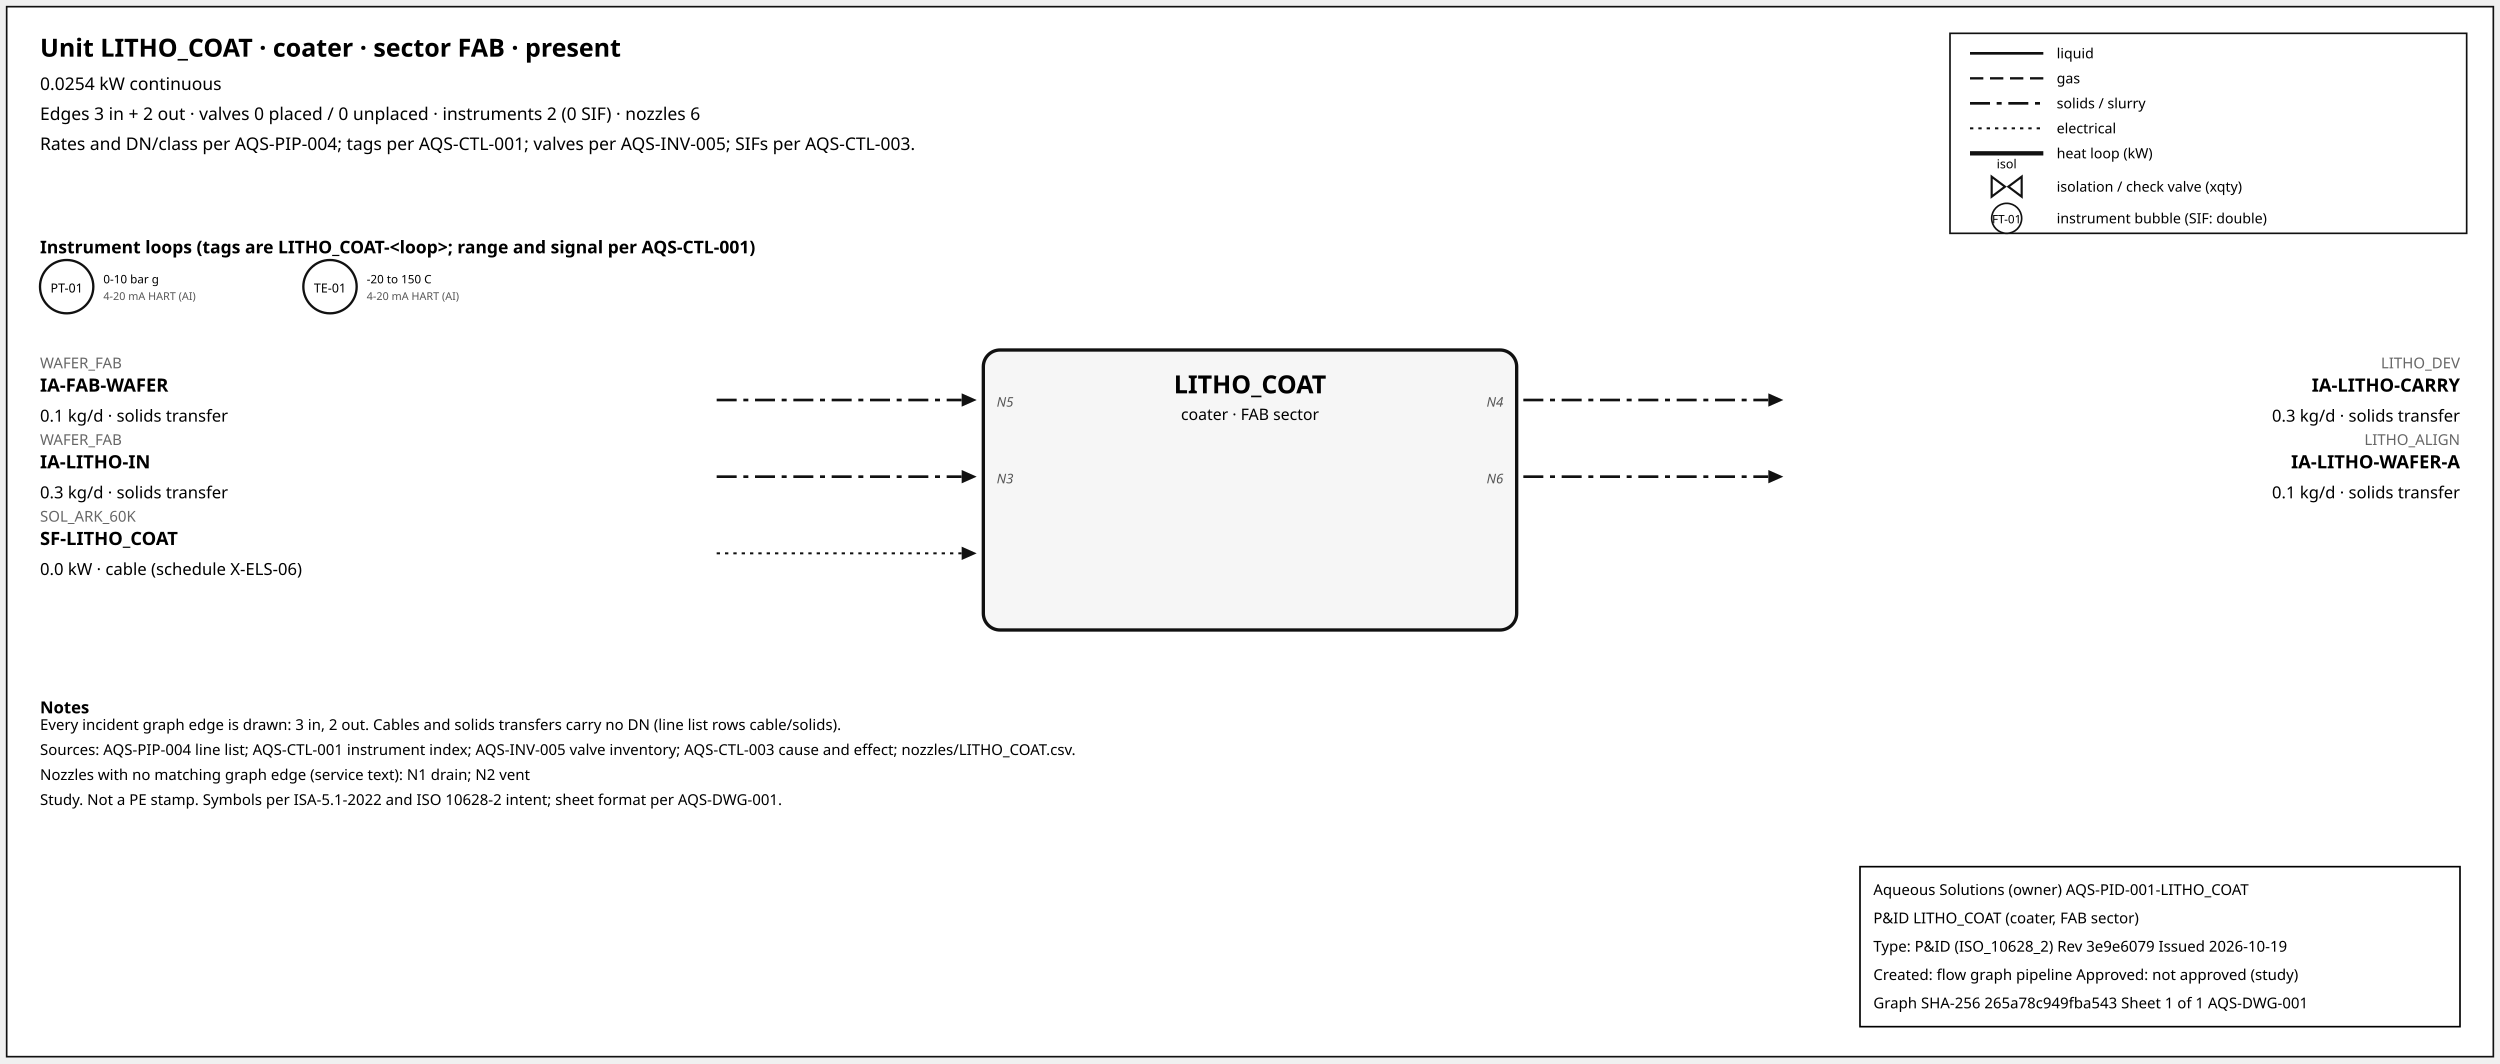
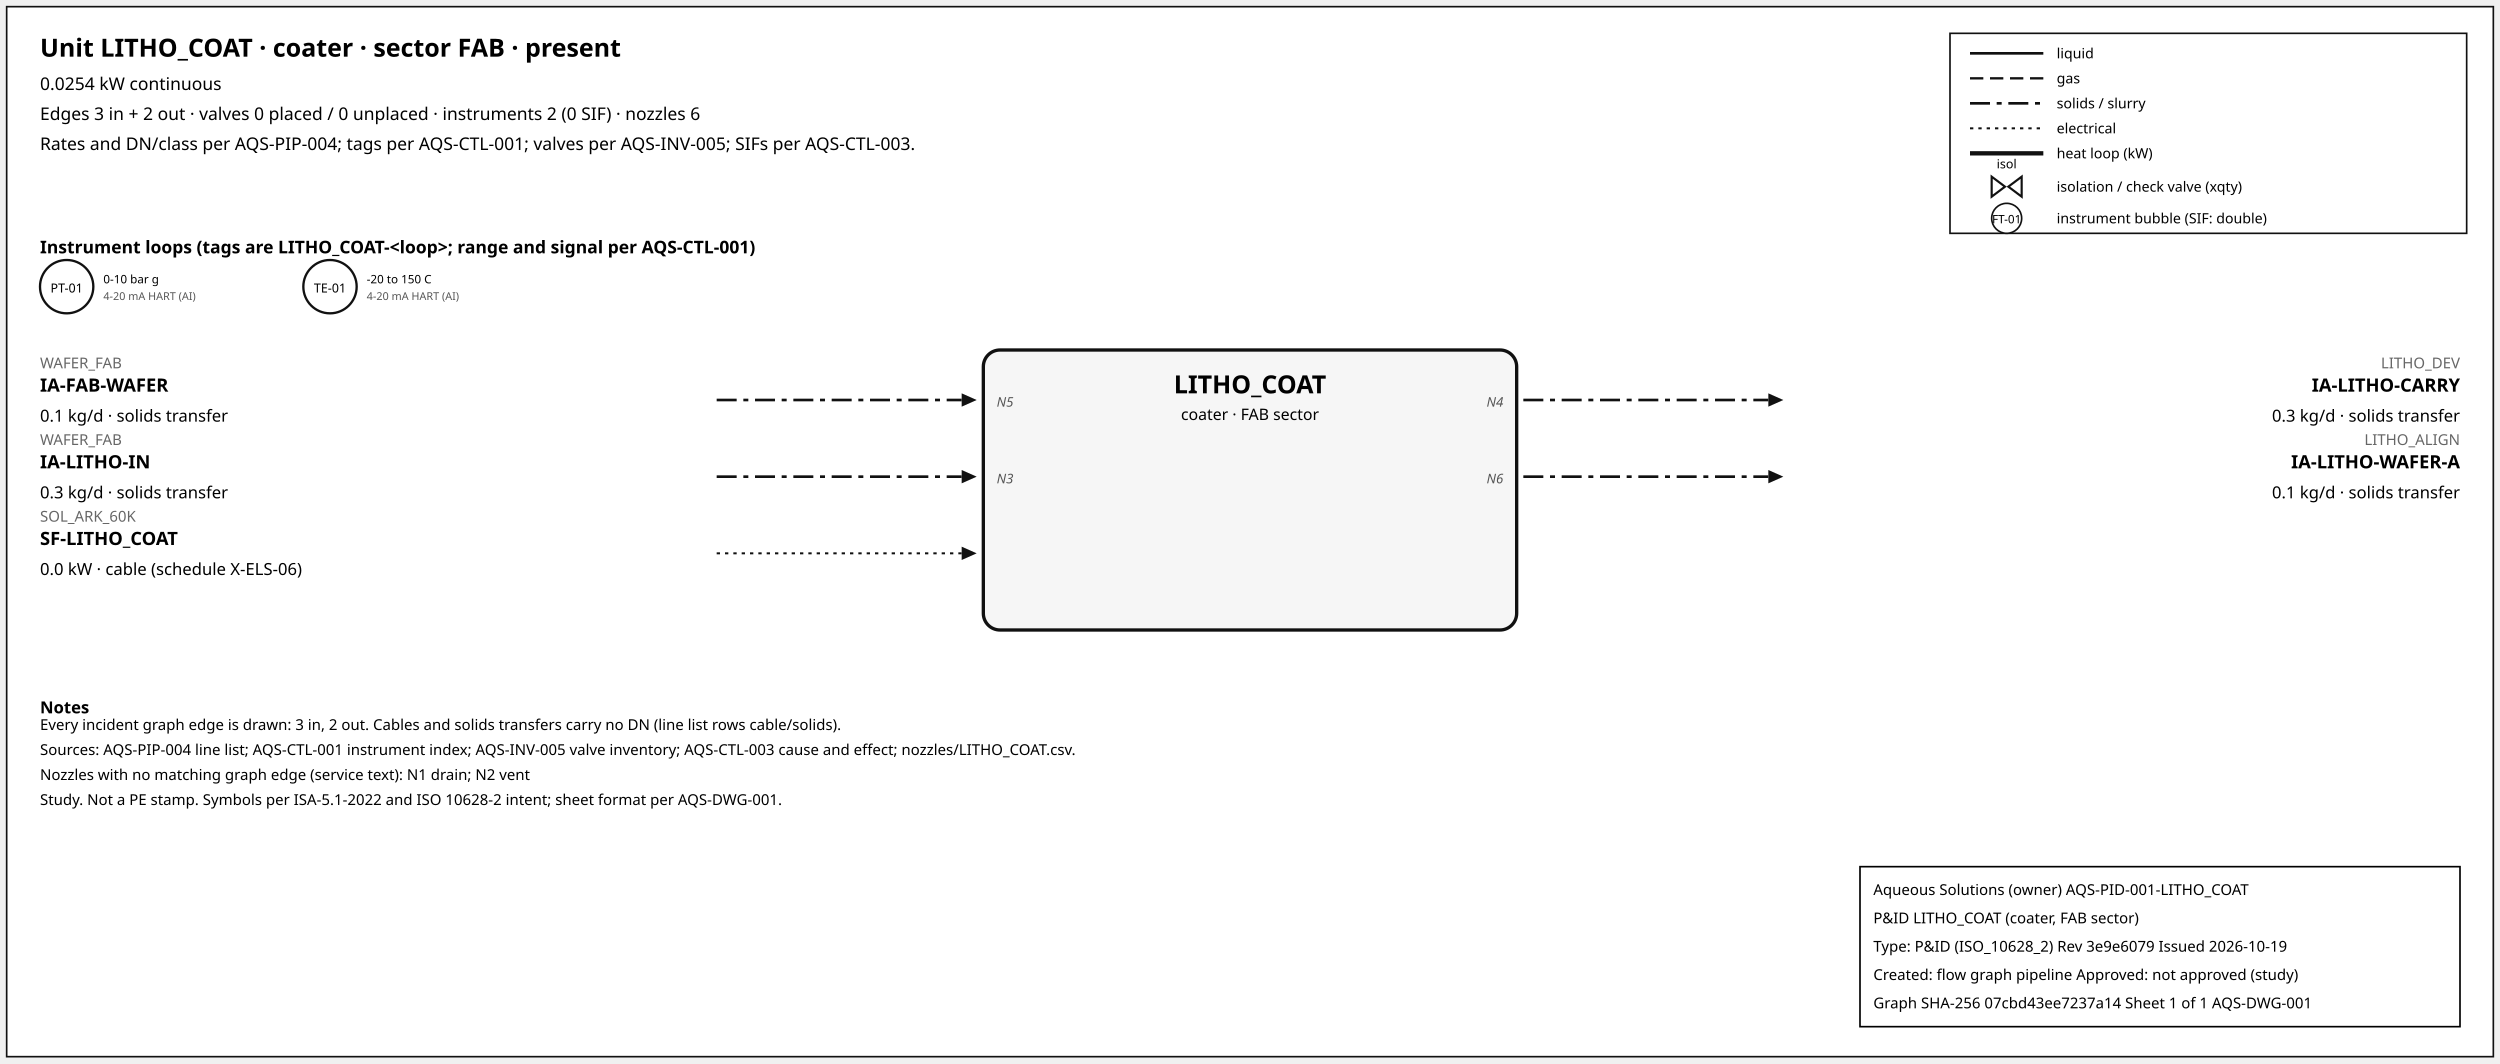
<svg xmlns="http://www.w3.org/2000/svg" width="1500" height="638" font-family="sans-serif">
  <rect x="4" y="4" width="1492" height="630" fill="white" stroke="#111" />
  <text x="24" y="34" font-size="15" font-weight="600">Unit LITHO_COAT · coater · sector FAB · present</text>
  <text x="24" y="54" font-size="10.5">0.0254 kW continuous</text>
  <text x="24" y="72" font-size="10.5">Edges 3 in + 2 out · valves 0 placed / 0 unplaced · instruments 2 (0 SIF) · nozzles 6</text>
  <text x="24" y="90" font-size="10.5">Rates and DN/class per AQS-PIP-004; tags per AQS-CTL-001; valves per AQS-INV-005; SIFs per AQS-CTL-003.</text>
  <rect x="1170" y="20" width="310" height="120" fill="white" stroke="#111" />
  <line x1="1182" y1="32" x2="1226" y2="32" stroke="#111" stroke-width="1.6" />
  <text x="1234" y="35" font-size="8.5">liquid</text>
  <line x1="1182" y1="47" x2="1226" y2="47" stroke="#111" stroke-width="1.4" stroke-dasharray="8,4" />
  <text x="1234" y="50" font-size="8.5">gas</text>
  <line x1="1182" y1="62" x2="1226" y2="62" stroke="#111" stroke-width="1.6" stroke-dasharray="12,4,3,4" />
  <text x="1234" y="65" font-size="8.5">solids / slurry</text>
  <line x1="1182" y1="77" x2="1226" y2="77" stroke="#111" stroke-width="1.2" stroke-dasharray="2,3" />
  <text x="1234" y="80" font-size="8.5">electrical</text>
  <line x1="1182" y1="92" x2="1226" y2="92" stroke="#111" stroke-width="2.6" />
  <text x="1234" y="95" font-size="8.5">heat loop (kW)</text>
  <path d="M 1195.0,106 L 1203.0,112 L 1195.0,118 Z M 1213.0,106 L 1205.0,112 L 1213.0,118 Z" fill="white" stroke="#111" stroke-width="1.3" />
  <text x="1204.0" y="101.0" font-size="7.5" text-anchor="middle">isol</text>
  <text x="1234" y="115" font-size="8.5">isolation / check valve (xqty)</text>
  <circle cx="1204" cy="131" r="9" fill="white" stroke="#111" />
  <text x="1204" y="134" font-size="7" text-anchor="middle">FT-01</text>
  <text x="1234" y="134" font-size="8.5">instrument bubble (SIF: double)</text>
  <text x="24" y="152" font-size="10.5" font-weight="600">Instrument loops (tags are LITHO_COAT-&lt;loop&gt;; range and signal per AQS-CTL-001)</text>
  <circle cx="40" cy="172" r="16" fill="white" stroke="#111" stroke-width="1.4" />
  <text x="40" y="175.5" font-size="7.5" text-anchor="middle">PT-01</text>
  <text x="62" y="170" font-size="7">0-10 bar g</text>
  <text x="62" y="180" font-size="6.5" fill="#555">4-20 mA HART (AI)</text>
  <circle cx="198" cy="172" r="16" fill="white" stroke="#111" stroke-width="1.4" />
  <text x="198" y="175.5" font-size="7.5" text-anchor="middle">TE-01</text>
  <text x="220" y="170" font-size="7">-20 to 150 C</text>
  <text x="220" y="180" font-size="6.5" fill="#555">4-20 mA HART (AI)</text>
  <rect x="590" y="210" width="320" height="168" rx="10" fill="#f6f6f6" stroke="#111" stroke-width="2" />
  <text x="750.0" y="236" font-size="15" font-weight="700" text-anchor="middle">LITHO_COAT</text>
  <text x="750.0" y="252" font-size="9.5" text-anchor="middle">coater · FAB sector</text>
  <line x1="430" y1="240" x2="577" y2="240" stroke="#111" stroke-width="1.6" stroke-dasharray="12,4,3,4" class="edge-in" />
  <polygon points="586,240 577,236 577,244" fill="#111" />
  <text x="24" y="221" font-size="9" fill="#666" text-anchor="start">WAFER_FAB</text>
  <text x="24" y="235" font-size="11" font-weight="600" text-anchor="start">IA-FAB-WAFER</text>
  <text x="24" y="253" font-size="10" text-anchor="start">0.1 kg/d · solids transfer</text>
  <text x="598" y="244" font-size="8" font-style="italic" fill="#555" text-anchor="start">N5</text>
  <line x1="430" y1="286" x2="577" y2="286" stroke="#111" stroke-width="1.6" stroke-dasharray="12,4,3,4" class="edge-in" />
  <polygon points="586,286 577,282 577,290" fill="#111" />
  <text x="24" y="267" font-size="9" fill="#666" text-anchor="start">WAFER_FAB</text>
  <text x="24" y="281" font-size="11" font-weight="600" text-anchor="start">IA-LITHO-IN</text>
  <text x="24" y="299" font-size="10" text-anchor="start">0.3 kg/d · solids transfer</text>
  <text x="598" y="290" font-size="8" font-style="italic" fill="#555" text-anchor="start">N3</text>
  <line x1="430" y1="332" x2="577" y2="332" stroke="#111" stroke-width="1.2" stroke-dasharray="2,3" class="edge-in" />
  <polygon points="586,332 577,328 577,336" fill="#111" />
  <text x="24" y="313" font-size="9" fill="#666" text-anchor="start">SOL_ARK_60K</text>
  <text x="24" y="327" font-size="11" font-weight="600" text-anchor="start">SF-LITHO_COAT</text>
  <text x="24" y="345" font-size="10" text-anchor="start">0.0 kW · cable (schedule X-ELS-06)</text>
  <line x1="914" y1="240" x2="1061" y2="240" stroke="#111" stroke-width="1.6" stroke-dasharray="12,4,3,4" class="edge-out" />
  <polygon points="1070,240 1061,236 1061,244" fill="#111" />
  <text x="1476" y="221" font-size="9" fill="#666" text-anchor="end">LITHO_DEV</text>
  <text x="1476" y="235" font-size="11" font-weight="600" text-anchor="end">IA-LITHO-CARRY</text>
  <text x="1476" y="253" font-size="10" text-anchor="end">0.3 kg/d · solids transfer</text>
  <text x="902" y="244" font-size="8" font-style="italic" fill="#555" text-anchor="end">N4</text>
  <line x1="914" y1="286" x2="1061" y2="286" stroke="#111" stroke-width="1.6" stroke-dasharray="12,4,3,4" class="edge-out" />
  <polygon points="1070,286 1061,282 1061,290" fill="#111" />
  <text x="1476" y="267" font-size="9" fill="#666" text-anchor="end">LITHO_ALIGN</text>
  <text x="1476" y="281" font-size="11" font-weight="600" text-anchor="end">IA-LITHO-WAFER-A</text>
  <text x="1476" y="299" font-size="10" text-anchor="end">0.1 kg/d · solids transfer</text>
  <text x="902" y="290" font-size="8" font-style="italic" fill="#555" text-anchor="end">N6</text>
  <text x="24" y="428" font-size="10" font-weight="600">Notes</text>
  <text x="24" y="438" font-size="9">Every incident graph edge is drawn: 3 in, 2 out. Cables and solids transfers carry no DN (line list rows cable/solids).</text>
  <text x="24" y="453" font-size="9">Sources: AQS-PIP-004 line list; AQS-CTL-001 instrument index; AQS-INV-005 valve inventory; AQS-CTL-003 cause and effect; nozzles/LITHO_COAT.csv.</text>
  <text x="24" y="468" font-size="9">Nozzles with no matching graph edge (service text): N1 drain; N2 vent</text>
  <text x="24" y="483" font-size="9">Study. Not a PE stamp. Symbols per ISA-5.1-2022 and ISO 10628-2 intent; sheet format per AQS-DWG-001.</text>
  <g id="aqs-title-block">
    <rect x="1116" y="520" width="360" height="96" fill="white" stroke="black" stroke-width="1" />
    <text x="1124" y="537" font-size="9">Aqueous Solutions (owner)   AQS-PID-001-LITHO_COAT</text>
    <text x="1124" y="554" font-size="9">P&amp;ID LITHO_COAT (coater, FAB sector)</text>
    <text x="1124" y="571" font-size="9">Type: P&amp;ID (ISO_10628_2)   Rev 3e9e6079   Issued 2026-10-19</text>
    <text x="1124" y="588" font-size="9">Created: flow graph pipeline   Approved: not approved (study)</text>
-     <text x="1124" y="605" font-size="9">Graph SHA-256 265a78c949fba543   Sheet 1 of 1   AQS-DWG-001</text>
+     <text x="1124" y="605" font-size="9">Graph SHA-256 07cbd43ee7237a14   Sheet 1 of 1   AQS-DWG-001</text>
  </g>
</svg>
